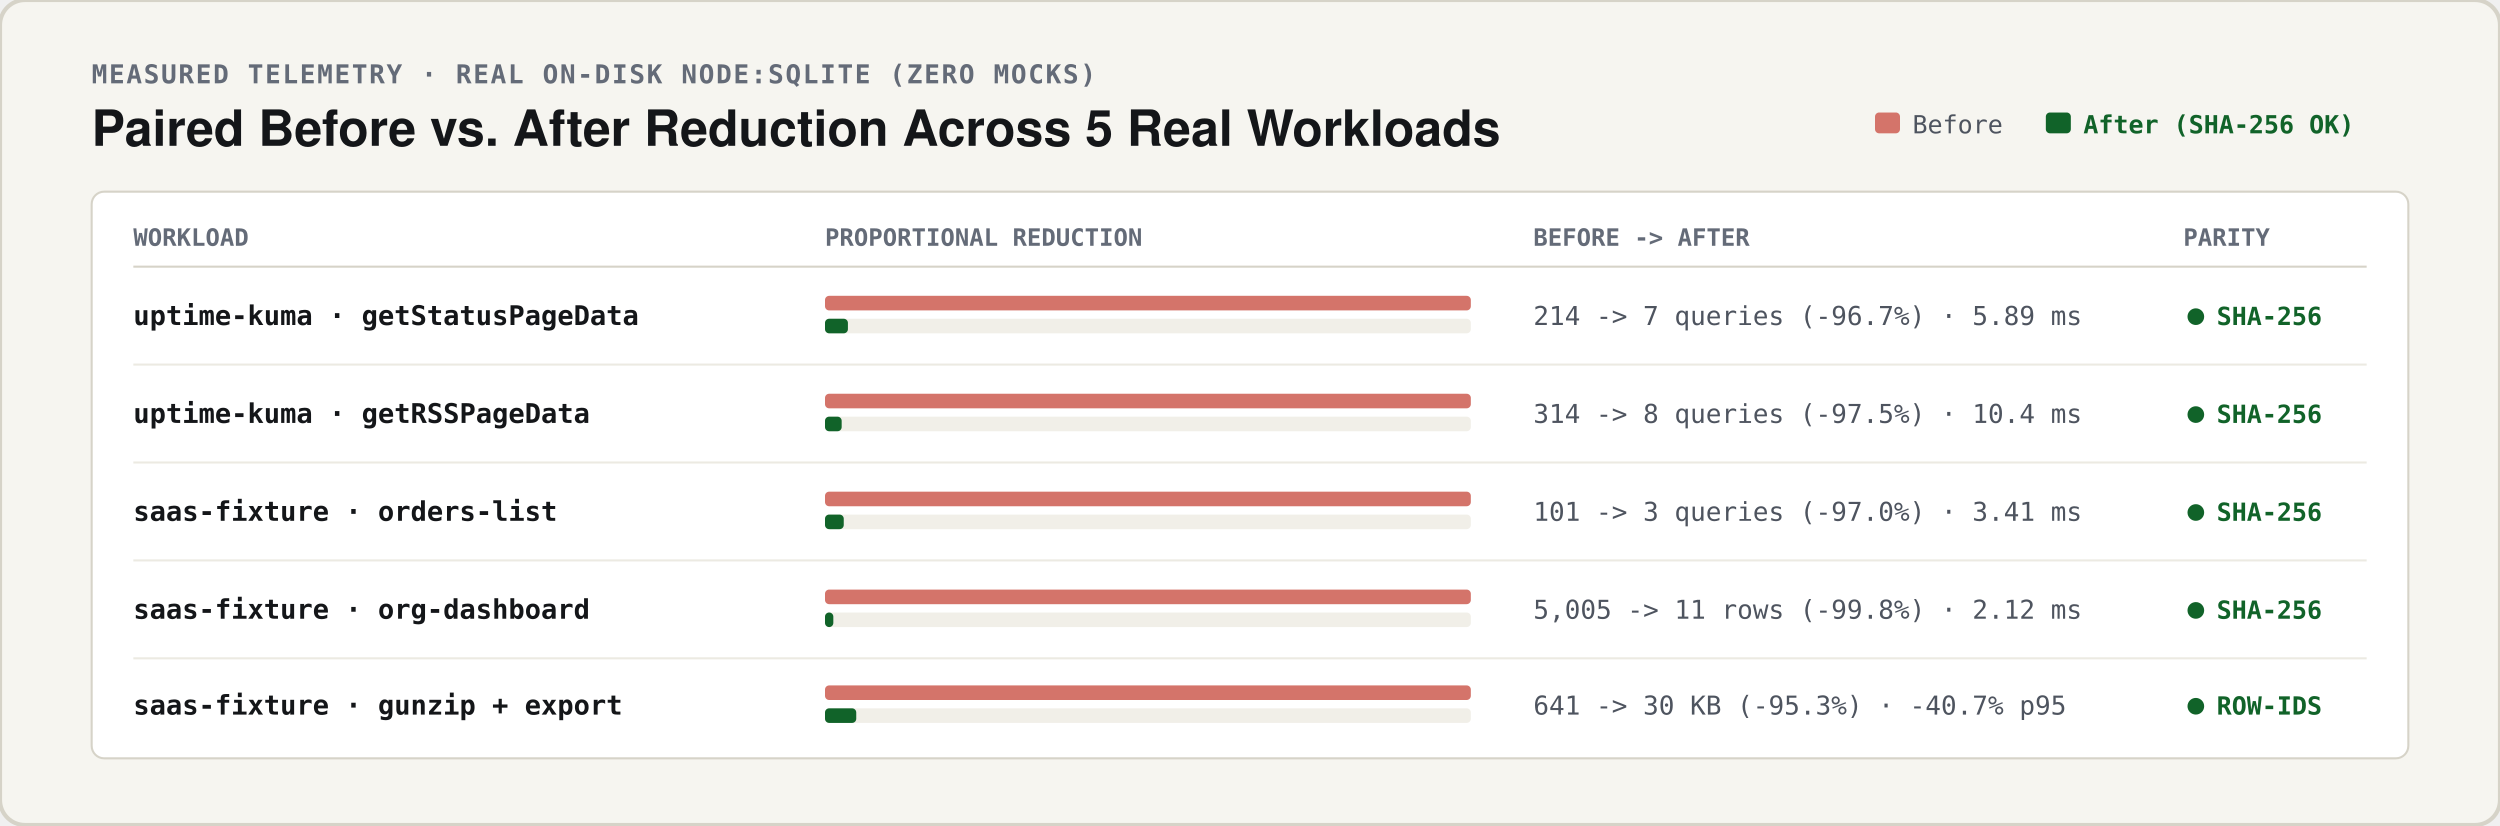
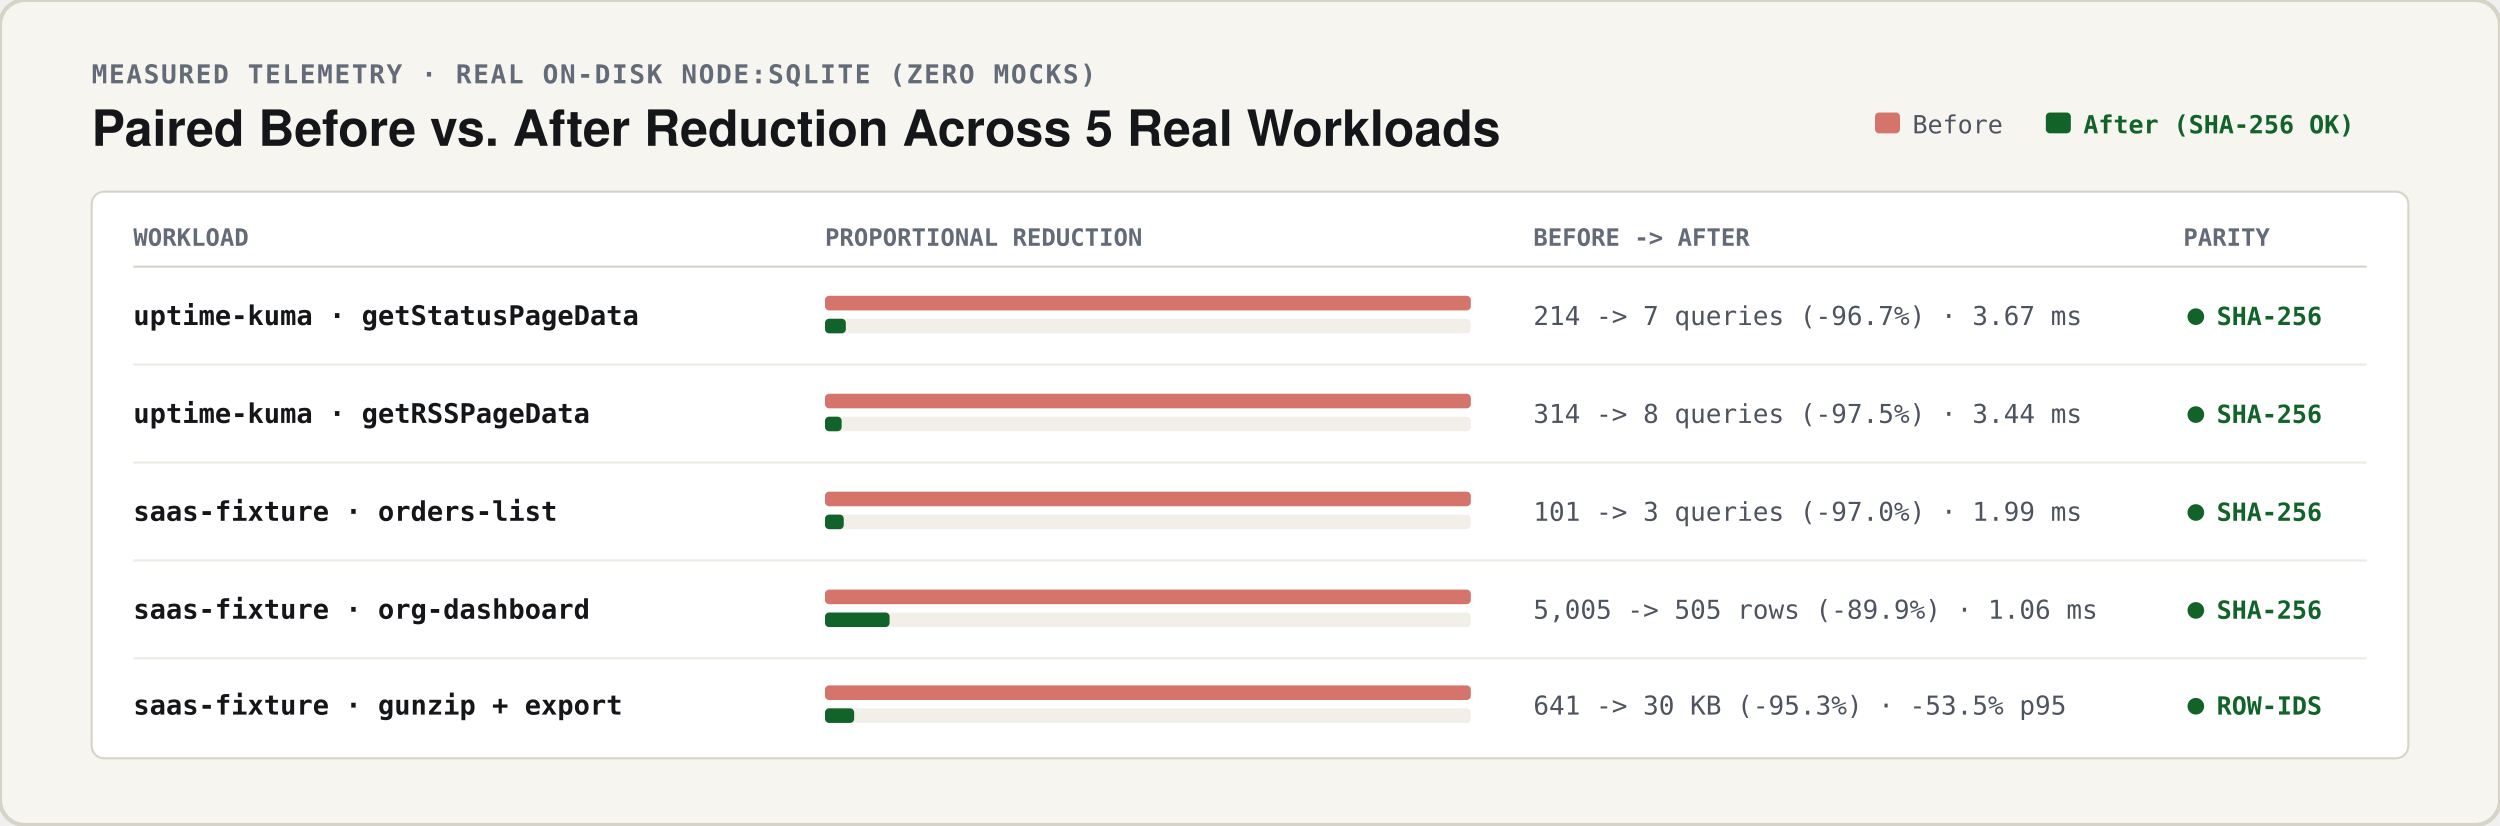
<svg xmlns="http://www.w3.org/2000/svg" viewBox="0 0 1200 396" width="1200" height="396" role="img" aria-labelledby="bench-title bench-desc">
  <rect x="0" y="0" width="1200" height="396" rx="12" fill="#F6F5F0" stroke="#D6D3C8" stroke-width="2" />
  <text x="44" y="40" fill="#646B78" font-family="ui-monospace, SFMono-Regular, Menlo, Consolas, monospace" font-size="12.5" font-weight="600" letter-spacing="0.8">MEASURED TELEMETRY · REAL ON-DISK NODE:SQLITE (ZERO MOCKS)</text>
  <text x="44" y="70" fill="#141619" font-family="-apple-system, BlinkMacSystemFont, Segoe UI, Helvetica, Arial, sans-serif" font-size="24" font-weight="700">Paired Before vs. After Reduction Across 5 Real Workloads</text>
  <rect x="900" y="54" width="12" height="10" rx="2" fill="#D4746A" />
  <text x="918" y="64" fill="#4E545F" font-family="ui-monospace, SFMono-Regular, Menlo, Consolas, monospace" font-size="12">Before</text>
  <rect x="982" y="54" width="12" height="10" rx="2" fill="#116329" />
  <text x="1000" y="64" fill="#116329" font-family="ui-monospace, SFMono-Regular, Menlo, Consolas, monospace" font-size="12" font-weight="700">After (SHA-256 OK)</text>
  <rect x="44" y="92" width="1112" height="272" rx="6" fill="#FFFFFF" stroke="#D6D3C8" stroke-width="1" />
  <text x="64" y="118" fill="#646B78" font-family="ui-monospace, SFMono-Regular, Menlo, Consolas, monospace" font-size="11.5" font-weight="700">WORKLOAD</text>
  <text x="396" y="118" fill="#646B78" font-family="ui-monospace, SFMono-Regular, Menlo, Consolas, monospace" font-size="11.5" font-weight="700">PROPORTIONAL REDUCTION</text>
  <text x="736" y="118" fill="#646B78" font-family="ui-monospace, SFMono-Regular, Menlo, Consolas, monospace" font-size="11.5" font-weight="700">BEFORE -&gt; AFTER</text>
  <text x="1048" y="118" fill="#646B78" font-family="ui-monospace, SFMono-Regular, Menlo, Consolas, monospace" font-size="11.5" font-weight="700">PARITY</text>
  <line x1="64" y1="128" x2="1136" y2="128" stroke="#D6D3C8" stroke-width="1" />
  <text x="64" y="156" fill="#141619" font-family="ui-monospace, SFMono-Regular, Menlo, Consolas, monospace" font-size="13" font-weight="700">uptime-kuma · getStatusPageData</text>
  <rect x="396" y="142" width="310" height="7" rx="2" fill="#D4746A" />
  <rect x="396" y="153" width="310" height="7" rx="2" fill="#F1EFE8" />
-   <rect x="396" y="153" width="11" height="7" rx="2" fill="#116329" />
-   <text x="736" y="156" fill="#4E545F" font-family="ui-monospace, SFMono-Regular, Menlo, Consolas, monospace" font-size="12.5">214 -&gt; 7 queries (-96.7%) · 5.89 ms</text>
+   <rect x="396" y="153" width="10" height="7" rx="2" fill="#116329" />
+   <text x="736" y="156" fill="#4E545F" font-family="ui-monospace, SFMono-Regular, Menlo, Consolas, monospace" font-size="12.5">214 -&gt; 7 queries (-96.7%) · 3.67 ms</text>
  <circle cx="1054" cy="152" r="4" fill="#116329" />
  <text x="1064" y="156" fill="#116329" font-family="ui-monospace, SFMono-Regular, Menlo, Consolas, monospace" font-size="12" font-weight="700">SHA-256</text>
  <line x1="64" y1="175" x2="1136" y2="175" stroke="#ECEAE2" stroke-width="1" />
  <text x="64" y="203" fill="#141619" font-family="ui-monospace, SFMono-Regular, Menlo, Consolas, monospace" font-size="13" font-weight="700">uptime-kuma · getRSSPageData</text>
  <rect x="396" y="189" width="310" height="7" rx="2" fill="#D4746A" />
  <rect x="396" y="200" width="310" height="7" rx="2" fill="#F1EFE8" />
  <rect x="396" y="200" width="8" height="7" rx="2" fill="#116329" />
-   <text x="736" y="203" fill="#4E545F" font-family="ui-monospace, SFMono-Regular, Menlo, Consolas, monospace" font-size="12.5">314 -&gt; 8 queries (-97.5%) · 10.4 ms</text>
+   <text x="736" y="203" fill="#4E545F" font-family="ui-monospace, SFMono-Regular, Menlo, Consolas, monospace" font-size="12.5">314 -&gt; 8 queries (-97.5%) · 3.44 ms</text>
  <circle cx="1054" cy="199" r="4" fill="#116329" />
  <text x="1064" y="203" fill="#116329" font-family="ui-monospace, SFMono-Regular, Menlo, Consolas, monospace" font-size="12" font-weight="700">SHA-256</text>
  <line x1="64" y1="222" x2="1136" y2="222" stroke="#ECEAE2" stroke-width="1" />
  <text x="64" y="250" fill="#141619" font-family="ui-monospace, SFMono-Regular, Menlo, Consolas, monospace" font-size="13" font-weight="700">saas-fixture · orders-list</text>
  <rect x="396" y="236" width="310" height="7" rx="2" fill="#D4746A" />
  <rect x="396" y="247" width="310" height="7" rx="2" fill="#F1EFE8" />
  <rect x="396" y="247" width="9" height="7" rx="2" fill="#116329" />
-   <text x="736" y="250" fill="#4E545F" font-family="ui-monospace, SFMono-Regular, Menlo, Consolas, monospace" font-size="12.5">101 -&gt; 3 queries (-97.0%) · 3.41 ms</text>
+   <text x="736" y="250" fill="#4E545F" font-family="ui-monospace, SFMono-Regular, Menlo, Consolas, monospace" font-size="12.5">101 -&gt; 3 queries (-97.0%) · 1.99 ms</text>
  <circle cx="1054" cy="246" r="4" fill="#116329" />
  <text x="1064" y="250" fill="#116329" font-family="ui-monospace, SFMono-Regular, Menlo, Consolas, monospace" font-size="12" font-weight="700">SHA-256</text>
  <line x1="64" y1="269" x2="1136" y2="269" stroke="#ECEAE2" stroke-width="1" />
  <text x="64" y="297" fill="#141619" font-family="ui-monospace, SFMono-Regular, Menlo, Consolas, monospace" font-size="13" font-weight="700">saas-fixture · org-dashboard</text>
  <rect x="396" y="283" width="310" height="7" rx="2" fill="#D4746A" />
  <rect x="396" y="294" width="310" height="7" rx="2" fill="#F1EFE8" />
-   <rect x="396" y="294" width="4" height="7" rx="2" fill="#116329" />
-   <text x="736" y="297" fill="#4E545F" font-family="ui-monospace, SFMono-Regular, Menlo, Consolas, monospace" font-size="12.5">5,005 -&gt; 11 rows (-99.8%) · 2.12 ms</text>
+   <rect x="396" y="294" width="31" height="7" rx="2" fill="#116329" />
+   <text x="736" y="297" fill="#4E545F" font-family="ui-monospace, SFMono-Regular, Menlo, Consolas, monospace" font-size="12.5">5,005 -&gt; 505 rows (-89.9%) · 1.06 ms</text>
  <circle cx="1054" cy="293" r="4" fill="#116329" />
  <text x="1064" y="297" fill="#116329" font-family="ui-monospace, SFMono-Regular, Menlo, Consolas, monospace" font-size="12" font-weight="700">SHA-256</text>
  <line x1="64" y1="316" x2="1136" y2="316" stroke="#ECEAE2" stroke-width="1" />
  <text x="64" y="343" fill="#141619" font-family="ui-monospace, SFMono-Regular, Menlo, Consolas, monospace" font-size="13" font-weight="700">saas-fixture · gunzip + export</text>
  <rect x="396" y="329" width="310" height="7" rx="2" fill="#D4746A" />
  <rect x="396" y="340" width="310" height="7" rx="2" fill="#F1EFE8" />
-   <rect x="396" y="340" width="15" height="7" rx="2" fill="#116329" />
-   <text x="736" y="343" fill="#4E545F" font-family="ui-monospace, SFMono-Regular, Menlo, Consolas, monospace" font-size="12.5">641 -&gt; 30 KB (-95.3%) · -40.7% p95</text>
+   <rect x="396" y="340" width="14" height="7" rx="2" fill="#116329" />
+   <text x="736" y="343" fill="#4E545F" font-family="ui-monospace, SFMono-Regular, Menlo, Consolas, monospace" font-size="12.5">641 -&gt; 30 KB (-95.3%) · -53.5% p95</text>
  <circle cx="1054" cy="339" r="4" fill="#116329" />
  <text x="1064" y="343" fill="#116329" font-family="ui-monospace, SFMono-Regular, Menlo, Consolas, monospace" font-size="12" font-weight="700">ROW-IDS</text>
</svg>
